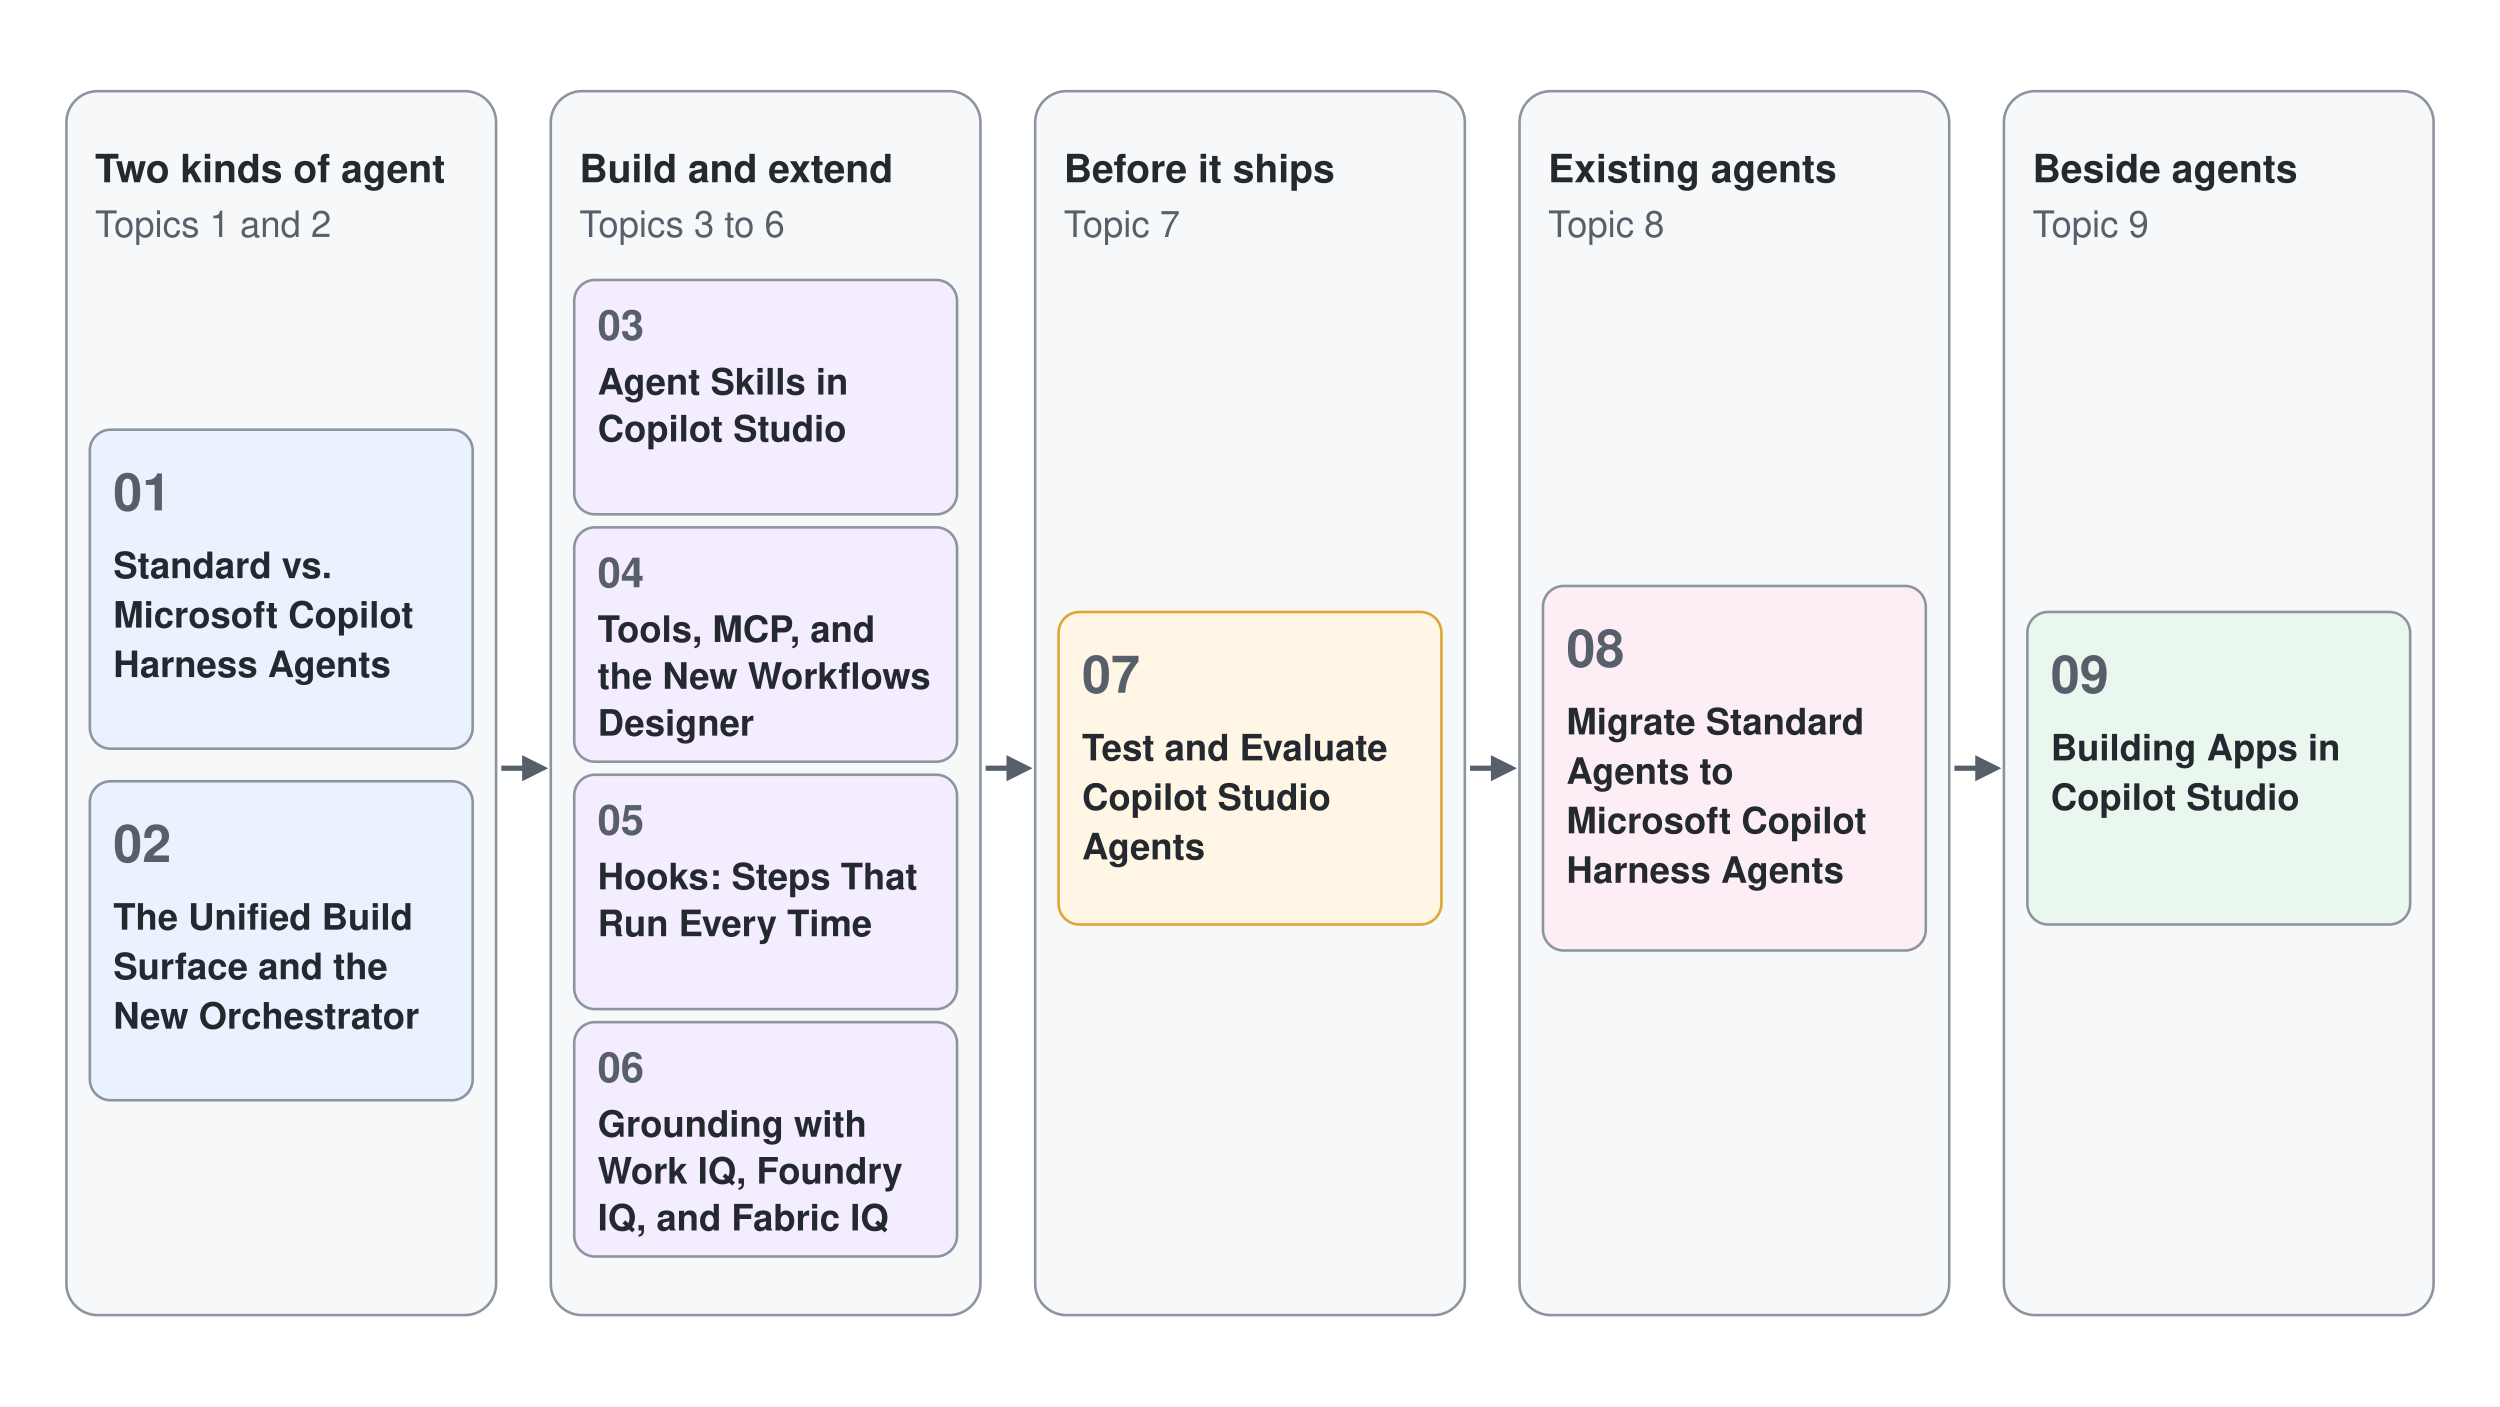
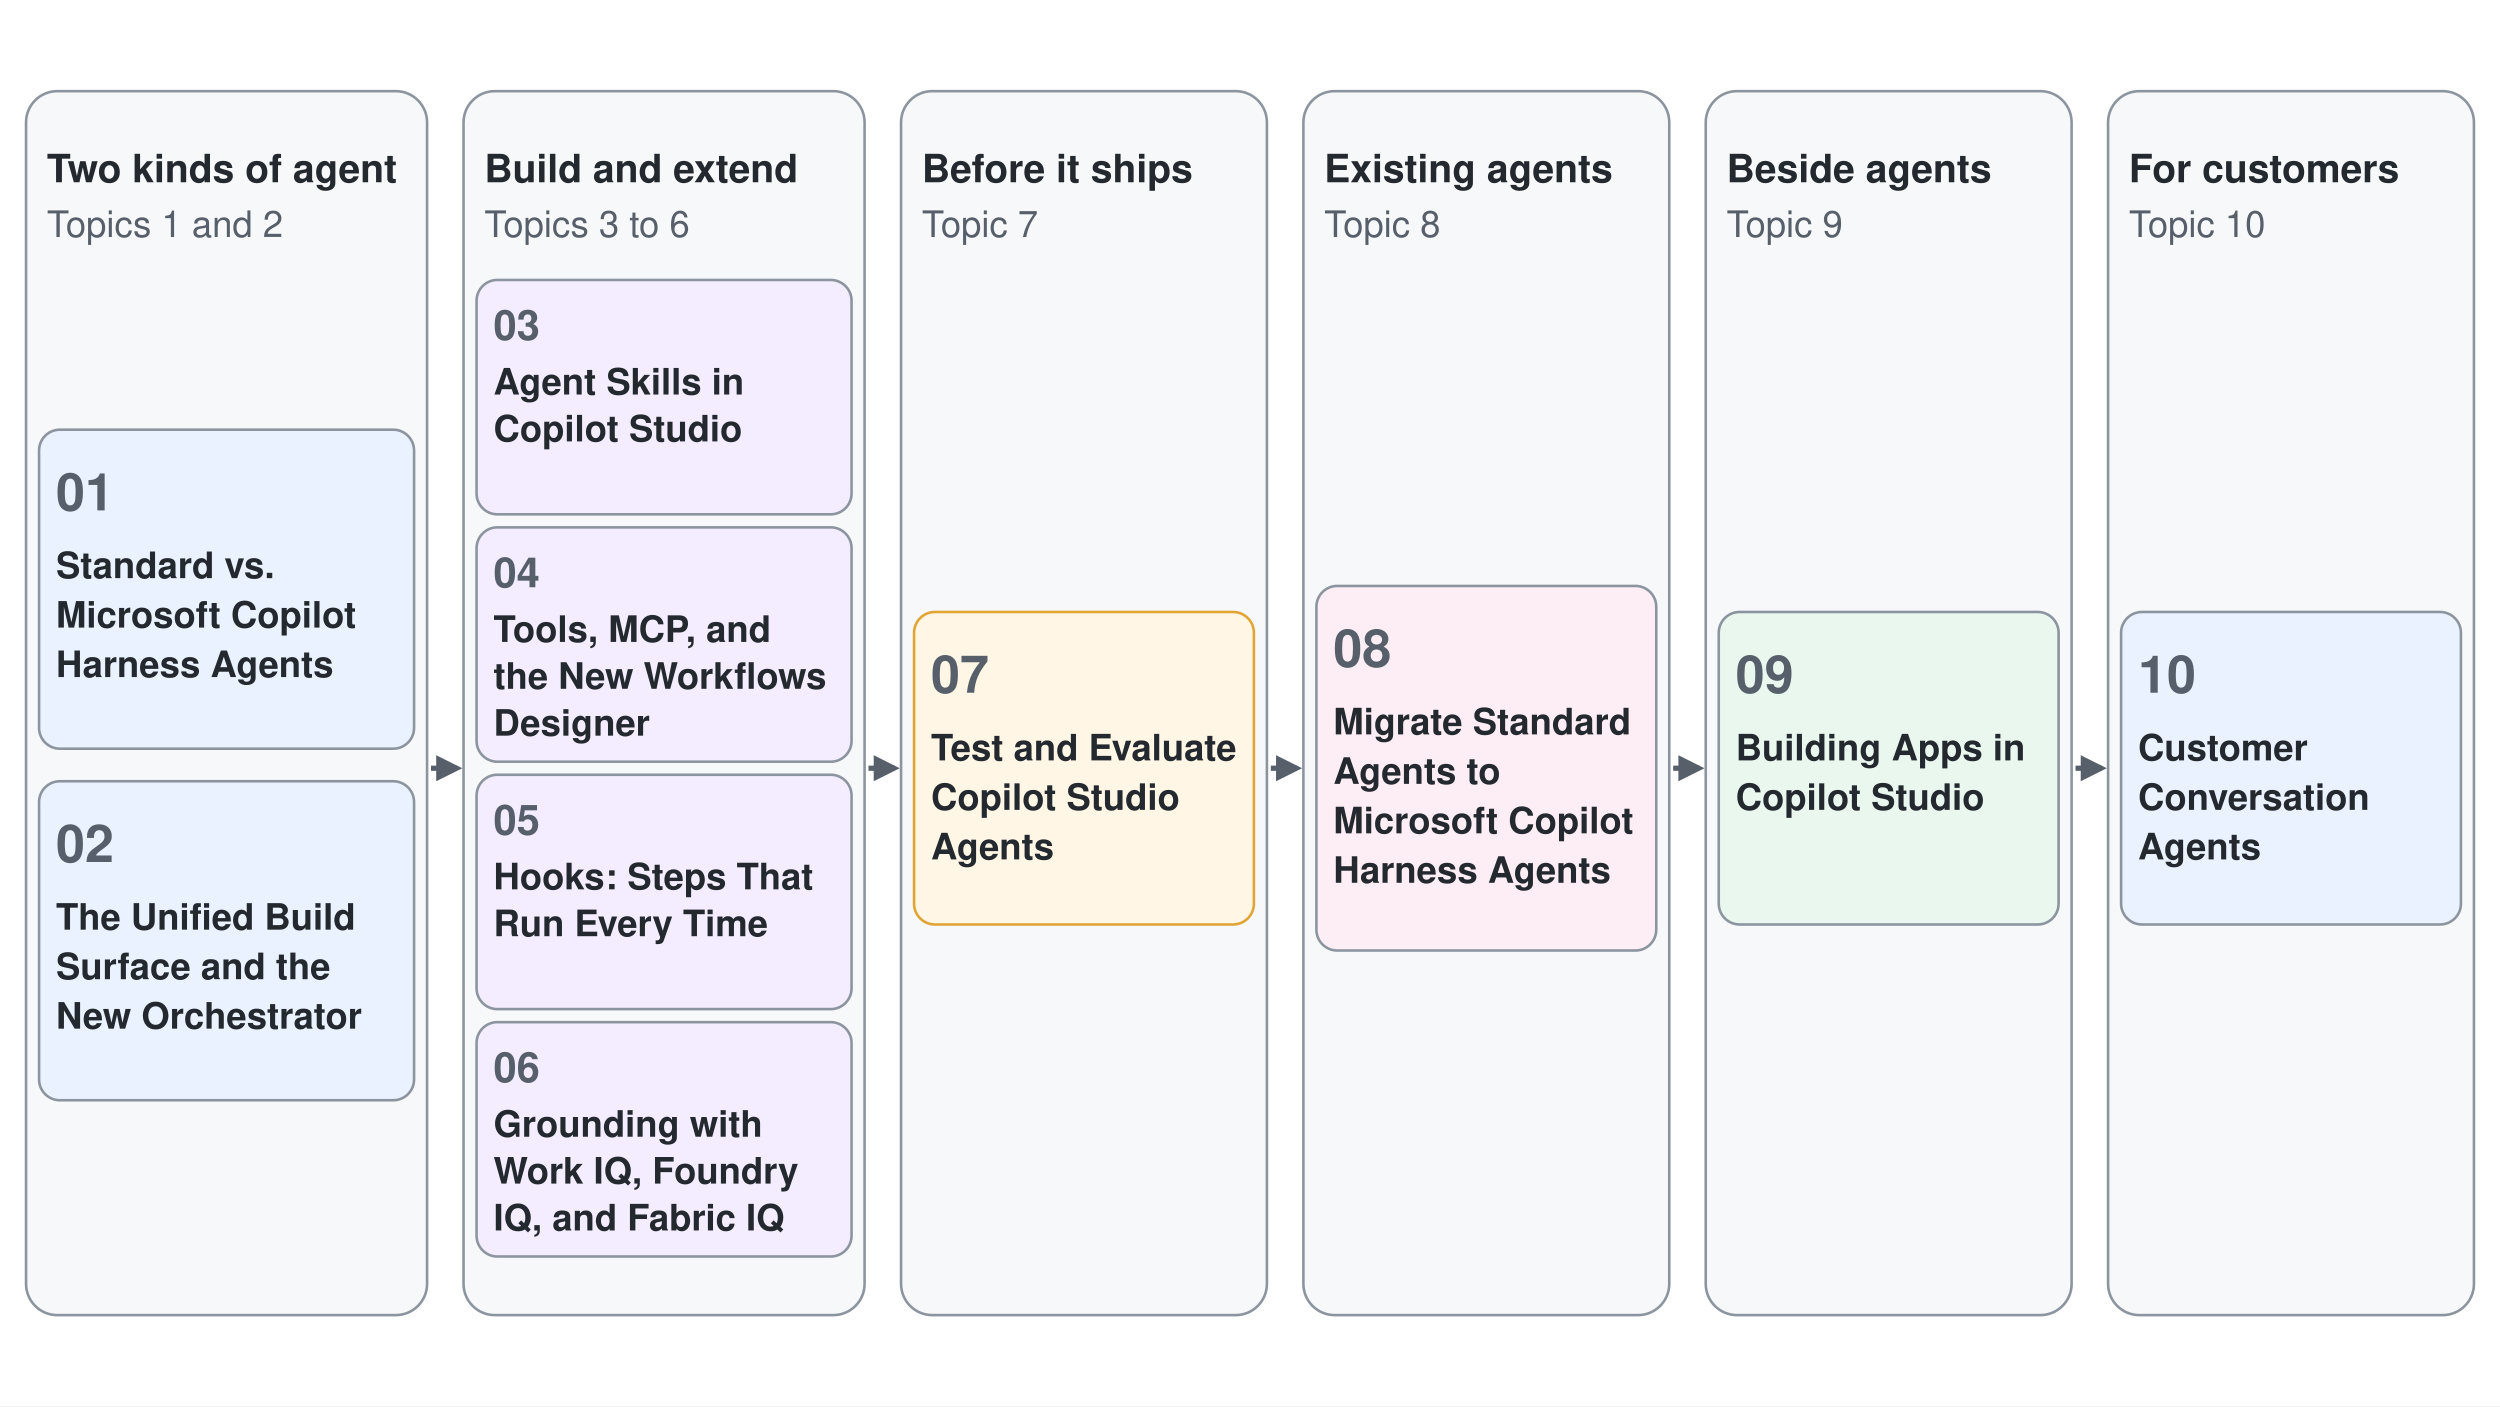
<svg xmlns="http://www.w3.org/2000/svg" viewBox="0 0 1920 1080" width="1920" height="1080" role="img" aria-labelledby="t d" font-family="Segoe UI, Helvetica, Arial, sans-serif">
  <defs>
    <marker id="ah" viewBox="0 0 10 10" refX="8" refY="5" markerWidth="5" markerHeight="5" orient="auto-start-reverse">
      <path d="M0,0 L10,5 L0,10 z" fill="#57606a" />
    </marker>
  </defs>
  <rect width="1920" height="1080" fill="#ffffff" />
-   <rect x="51" y="70" width="330" height="940" rx="24" fill="#f6f8fa" stroke="#8c959f" stroke-width="2" />
-   <text x="73" y="140" font-size="30" font-weight="700" fill="#24292f">Two kinds of agent</text>
-   <text x="73" y="182" font-size="28" fill="#57606a">Topics 1 and 2</text>
-   <rect x="423" y="70" width="330" height="940" rx="24" fill="#f6f8fa" stroke="#8c959f" stroke-width="2" />
-   <text x="445" y="140" font-size="30" font-weight="700" fill="#24292f">Build and extend</text>
-   <text x="445" y="182" font-size="28" fill="#57606a">Topics 3 to 6</text>
-   <rect x="795" y="70" width="330" height="940" rx="24" fill="#f6f8fa" stroke="#8c959f" stroke-width="2" />
-   <text x="817" y="140" font-size="30" font-weight="700" fill="#24292f">Before it ships</text>
-   <text x="817" y="182" font-size="28" fill="#57606a">Topic 7</text>
-   <rect x="1167" y="70" width="330" height="940" rx="24" fill="#f6f8fa" stroke="#8c959f" stroke-width="2" />
-   <text x="1189" y="140" font-size="30" font-weight="700" fill="#24292f">Existing agents</text>
-   <text x="1189" y="182" font-size="28" fill="#57606a">Topic 8</text>
-   <rect x="1539" y="70" width="330" height="940" rx="24" fill="#f6f8fa" stroke="#8c959f" stroke-width="2" />
-   <text x="1561" y="140" font-size="30" font-weight="700" fill="#24292f">Beside agents</text>
-   <text x="1561" y="182" font-size="28" fill="#57606a">Topic 9</text>
-   <rect x="69" y="330" width="294" height="245" rx="16" fill="#eaf2ff" stroke="#8c959f" stroke-width="2" />
-   <text x="87" y="392" font-size="40" font-weight="700" fill="#57606a">01</text>
-   <text x="87" y="444" font-size="28" font-weight="700" fill="#24292f">Standard vs.</text>
-   <text x="87" y="482" font-size="28" font-weight="700" fill="#24292f">Microsoft Copilot</text>
-   <text x="87" y="520" font-size="28" font-weight="700" fill="#24292f">Harness Agents</text>
-   <rect x="69" y="600" width="294" height="245" rx="16" fill="#eaf2ff" stroke="#8c959f" stroke-width="2" />
-   <text x="87" y="662" font-size="40" font-weight="700" fill="#57606a">02</text>
-   <text x="87" y="714" font-size="28" font-weight="700" fill="#24292f">The Unified Build</text>
-   <text x="87" y="752" font-size="28" font-weight="700" fill="#24292f">Surface and the</text>
-   <text x="87" y="790" font-size="28" font-weight="700" fill="#24292f">New Orchestrator</text>
-   <rect x="441" y="215" width="294" height="180" rx="16" fill="#f3edff" stroke="#8c959f" stroke-width="2" />
-   <text x="459" y="261" font-size="32" font-weight="700" fill="#57606a">03</text>
-   <text x="459" y="303" font-size="28" font-weight="700" fill="#24292f">Agent Skills in</text>
-   <text x="459" y="339" font-size="28" font-weight="700" fill="#24292f">Copilot Studio</text>
-   <rect x="441" y="405" width="294" height="180" rx="16" fill="#f3edff" stroke="#8c959f" stroke-width="2" />
-   <text x="459" y="451" font-size="32" font-weight="700" fill="#57606a">04</text>
-   <text x="459" y="493" font-size="28" font-weight="700" fill="#24292f">Tools, MCP, and</text>
-   <text x="459" y="529" font-size="28" font-weight="700" fill="#24292f">the New Workflows</text>
-   <text x="459" y="565" font-size="28" font-weight="700" fill="#24292f">Designer</text>
-   <rect x="441" y="595" width="294" height="180" rx="16" fill="#f3edff" stroke="#8c959f" stroke-width="2" />
-   <text x="459" y="641" font-size="32" font-weight="700" fill="#57606a">05</text>
-   <text x="459" y="683" font-size="28" font-weight="700" fill="#24292f">Hooks: Steps That</text>
-   <text x="459" y="719" font-size="28" font-weight="700" fill="#24292f">Run Every Time</text>
-   <rect x="441" y="785" width="294" height="180" rx="16" fill="#f3edff" stroke="#8c959f" stroke-width="2" />
-   <text x="459" y="831" font-size="32" font-weight="700" fill="#57606a">06</text>
-   <text x="459" y="873" font-size="28" font-weight="700" fill="#24292f">Grounding with</text>
-   <text x="459" y="909" font-size="28" font-weight="700" fill="#24292f">Work IQ, Foundry</text>
-   <text x="459" y="945" font-size="28" font-weight="700" fill="#24292f">IQ, and Fabric IQ</text>
-   <rect x="813" y="470" width="294" height="240" rx="16" fill="#fff6e5" stroke="#e0a534" stroke-width="2" />
-   <text x="831" y="532" font-size="40" font-weight="700" fill="#57606a">07</text>
-   <text x="831" y="584" font-size="28" font-weight="700" fill="#24292f">Test and Evaluate</text>
-   <text x="831" y="622" font-size="28" font-weight="700" fill="#24292f">Copilot Studio</text>
-   <text x="831" y="660" font-size="28" font-weight="700" fill="#24292f">Agents</text>
-   <rect x="1185" y="450" width="294" height="280" rx="16" fill="#fdeef5" stroke="#8c959f" stroke-width="2" />
-   <text x="1203" y="512" font-size="40" font-weight="700" fill="#57606a">08</text>
-   <text x="1203" y="564" font-size="28" font-weight="700" fill="#24292f">Migrate Standard</text>
-   <text x="1203" y="602" font-size="28" font-weight="700" fill="#24292f">Agents to</text>
-   <text x="1203" y="640" font-size="28" font-weight="700" fill="#24292f">Microsoft Copilot</text>
-   <text x="1203" y="678" font-size="28" font-weight="700" fill="#24292f">Harness Agents</text>
-   <rect x="1557" y="470" width="294" height="240" rx="16" fill="#e9f7ef" stroke="#8c959f" stroke-width="2" />
-   <text x="1575" y="532" font-size="40" font-weight="700" fill="#57606a">09</text>
-   <text x="1575" y="584" font-size="28" font-weight="700" fill="#24292f">Building Apps in</text>
-   <text x="1575" y="622" font-size="28" font-weight="700" fill="#24292f">Copilot Studio</text>
-   <line x1="385" y1="590" x2="417" y2="590" stroke="#57606a" stroke-width="4" marker-end="url(#ah)" />
-   <line x1="757" y1="590" x2="789" y2="590" stroke="#57606a" stroke-width="4" marker-end="url(#ah)" />
-   <line x1="1129" y1="590" x2="1161" y2="590" stroke="#57606a" stroke-width="4" marker-end="url(#ah)" />
-   <line x1="1501" y1="590" x2="1533" y2="590" stroke="#57606a" stroke-width="4" marker-end="url(#ah)" />
+   <rect x="20" y="70" width="308" height="940" rx="24" fill="#f6f8fa" stroke="#8c959f" stroke-width="2" />
+   <text x="36" y="140" font-size="30" font-weight="700" fill="#24292f">Two kinds of agent</text>
+   <text x="36" y="182" font-size="28" fill="#57606a">Topics 1 and 2</text>
+   <rect x="356" y="70" width="308" height="940" rx="24" fill="#f6f8fa" stroke="#8c959f" stroke-width="2" />
+   <text x="372" y="140" font-size="30" font-weight="700" fill="#24292f">Build and extend</text>
+   <text x="372" y="182" font-size="28" fill="#57606a">Topics 3 to 6</text>
+   <rect x="692" y="70" width="281" height="940" rx="24" fill="#f6f8fa" stroke="#8c959f" stroke-width="2" />
+   <text x="708" y="140" font-size="30" font-weight="700" fill="#24292f">Before it ships</text>
+   <text x="708" y="182" font-size="28" fill="#57606a">Topic 7</text>
+   <rect x="1001" y="70" width="281" height="940" rx="24" fill="#f6f8fa" stroke="#8c959f" stroke-width="2" />
+   <text x="1017" y="140" font-size="30" font-weight="700" fill="#24292f">Existing agents</text>
+   <text x="1017" y="182" font-size="28" fill="#57606a">Topic 8</text>
+   <rect x="1310" y="70" width="281" height="940" rx="24" fill="#f6f8fa" stroke="#8c959f" stroke-width="2" />
+   <text x="1326" y="140" font-size="30" font-weight="700" fill="#24292f">Beside agents</text>
+   <text x="1326" y="182" font-size="28" fill="#57606a">Topic 9</text>
+   <rect x="1619" y="70" width="281" height="940" rx="24" fill="#f6f8fa" stroke="#8c959f" stroke-width="2" />
+   <text x="1635" y="140" font-size="30" font-weight="700" fill="#24292f">For customers</text>
+   <text x="1635" y="182" font-size="28" fill="#57606a">Topic 10</text>
+   <rect x="30" y="330" width="288" height="245" rx="16" fill="#eaf2ff" stroke="#8c959f" stroke-width="2" />
+   <text x="43" y="392" font-size="40" font-weight="700" fill="#57606a">01</text>
+   <text x="43" y="444" font-size="28" font-weight="700" fill="#24292f">Standard vs.</text>
+   <text x="43" y="482" font-size="28" font-weight="700" fill="#24292f">Microsoft Copilot</text>
+   <text x="43" y="520" font-size="28" font-weight="700" fill="#24292f">Harness Agents</text>
+   <rect x="30" y="600" width="288" height="245" rx="16" fill="#eaf2ff" stroke="#8c959f" stroke-width="2" />
+   <text x="43" y="662" font-size="40" font-weight="700" fill="#57606a">02</text>
+   <text x="43" y="714" font-size="28" font-weight="700" fill="#24292f">The Unified Build</text>
+   <text x="43" y="752" font-size="28" font-weight="700" fill="#24292f">Surface and the</text>
+   <text x="43" y="790" font-size="28" font-weight="700" fill="#24292f">New Orchestrator</text>
+   <rect x="366" y="215" width="288" height="180" rx="16" fill="#f3edff" stroke="#8c959f" stroke-width="2" />
+   <text x="379" y="261" font-size="32" font-weight="700" fill="#57606a">03</text>
+   <text x="379" y="303" font-size="28" font-weight="700" fill="#24292f">Agent Skills in</text>
+   <text x="379" y="339" font-size="28" font-weight="700" fill="#24292f">Copilot Studio</text>
+   <rect x="366" y="405" width="288" height="180" rx="16" fill="#f3edff" stroke="#8c959f" stroke-width="2" />
+   <text x="379" y="451" font-size="32" font-weight="700" fill="#57606a">04</text>
+   <text x="379" y="493" font-size="28" font-weight="700" fill="#24292f">Tools, MCP, and</text>
+   <text x="379" y="529" font-size="28" font-weight="700" fill="#24292f">the New Workflows</text>
+   <text x="379" y="565" font-size="28" font-weight="700" fill="#24292f">Designer</text>
+   <rect x="366" y="595" width="288" height="180" rx="16" fill="#f3edff" stroke="#8c959f" stroke-width="2" />
+   <text x="379" y="641" font-size="32" font-weight="700" fill="#57606a">05</text>
+   <text x="379" y="683" font-size="28" font-weight="700" fill="#24292f">Hooks: Steps That</text>
+   <text x="379" y="719" font-size="28" font-weight="700" fill="#24292f">Run Every Time</text>
+   <rect x="366" y="785" width="288" height="180" rx="16" fill="#f3edff" stroke="#8c959f" stroke-width="2" />
+   <text x="379" y="831" font-size="32" font-weight="700" fill="#57606a">06</text>
+   <text x="379" y="873" font-size="28" font-weight="700" fill="#24292f">Grounding with</text>
+   <text x="379" y="909" font-size="28" font-weight="700" fill="#24292f">Work IQ, Foundry</text>
+   <text x="379" y="945" font-size="28" font-weight="700" fill="#24292f">IQ, and Fabric IQ</text>
+   <rect x="702" y="470" width="261" height="240" rx="16" fill="#fff6e5" stroke="#e0a534" stroke-width="2" />
+   <text x="715" y="532" font-size="40" font-weight="700" fill="#57606a">07</text>
+   <text x="715" y="584" font-size="28" font-weight="700" fill="#24292f">Test and Evaluate</text>
+   <text x="715" y="622" font-size="28" font-weight="700" fill="#24292f">Copilot Studio</text>
+   <text x="715" y="660" font-size="28" font-weight="700" fill="#24292f">Agents</text>
+   <rect x="1011" y="450" width="261" height="280" rx="16" fill="#fdeef5" stroke="#8c959f" stroke-width="2" />
+   <text x="1024" y="512" font-size="40" font-weight="700" fill="#57606a">08</text>
+   <text x="1024" y="564" font-size="28" font-weight="700" fill="#24292f">Migrate Standard</text>
+   <text x="1024" y="602" font-size="28" font-weight="700" fill="#24292f">Agents to</text>
+   <text x="1024" y="640" font-size="28" font-weight="700" fill="#24292f">Microsoft Copilot</text>
+   <text x="1024" y="678" font-size="28" font-weight="700" fill="#24292f">Harness Agents</text>
+   <rect x="1320" y="470" width="261" height="240" rx="16" fill="#e9f7ef" stroke="#8c959f" stroke-width="2" />
+   <text x="1333" y="532" font-size="40" font-weight="700" fill="#57606a">09</text>
+   <text x="1333" y="584" font-size="28" font-weight="700" fill="#24292f">Building Apps in</text>
+   <text x="1333" y="622" font-size="28" font-weight="700" fill="#24292f">Copilot Studio</text>
+   <rect x="1629" y="470" width="261" height="240" rx="16" fill="#eaf2ff" stroke="#8c959f" stroke-width="2" />
+   <text x="1642" y="532" font-size="40" font-weight="700" fill="#57606a">10</text>
+   <text x="1642" y="584" font-size="28" font-weight="700" fill="#24292f">Customer</text>
+   <text x="1642" y="622" font-size="28" font-weight="700" fill="#24292f">Conversation</text>
+   <text x="1642" y="660" font-size="28" font-weight="700" fill="#24292f">Agents</text>
+   <line x1="331" y1="590" x2="351" y2="590" stroke="#57606a" stroke-width="4" marker-end="url(#ah)" />
+   <line x1="667" y1="590" x2="687" y2="590" stroke="#57606a" stroke-width="4" marker-end="url(#ah)" />
+   <line x1="976" y1="590" x2="996" y2="590" stroke="#57606a" stroke-width="4" marker-end="url(#ah)" />
+   <line x1="1285" y1="590" x2="1305" y2="590" stroke="#57606a" stroke-width="4" marker-end="url(#ah)" />
+   <line x1="1594" y1="590" x2="1614" y2="590" stroke="#57606a" stroke-width="4" marker-end="url(#ah)" />
</svg>
